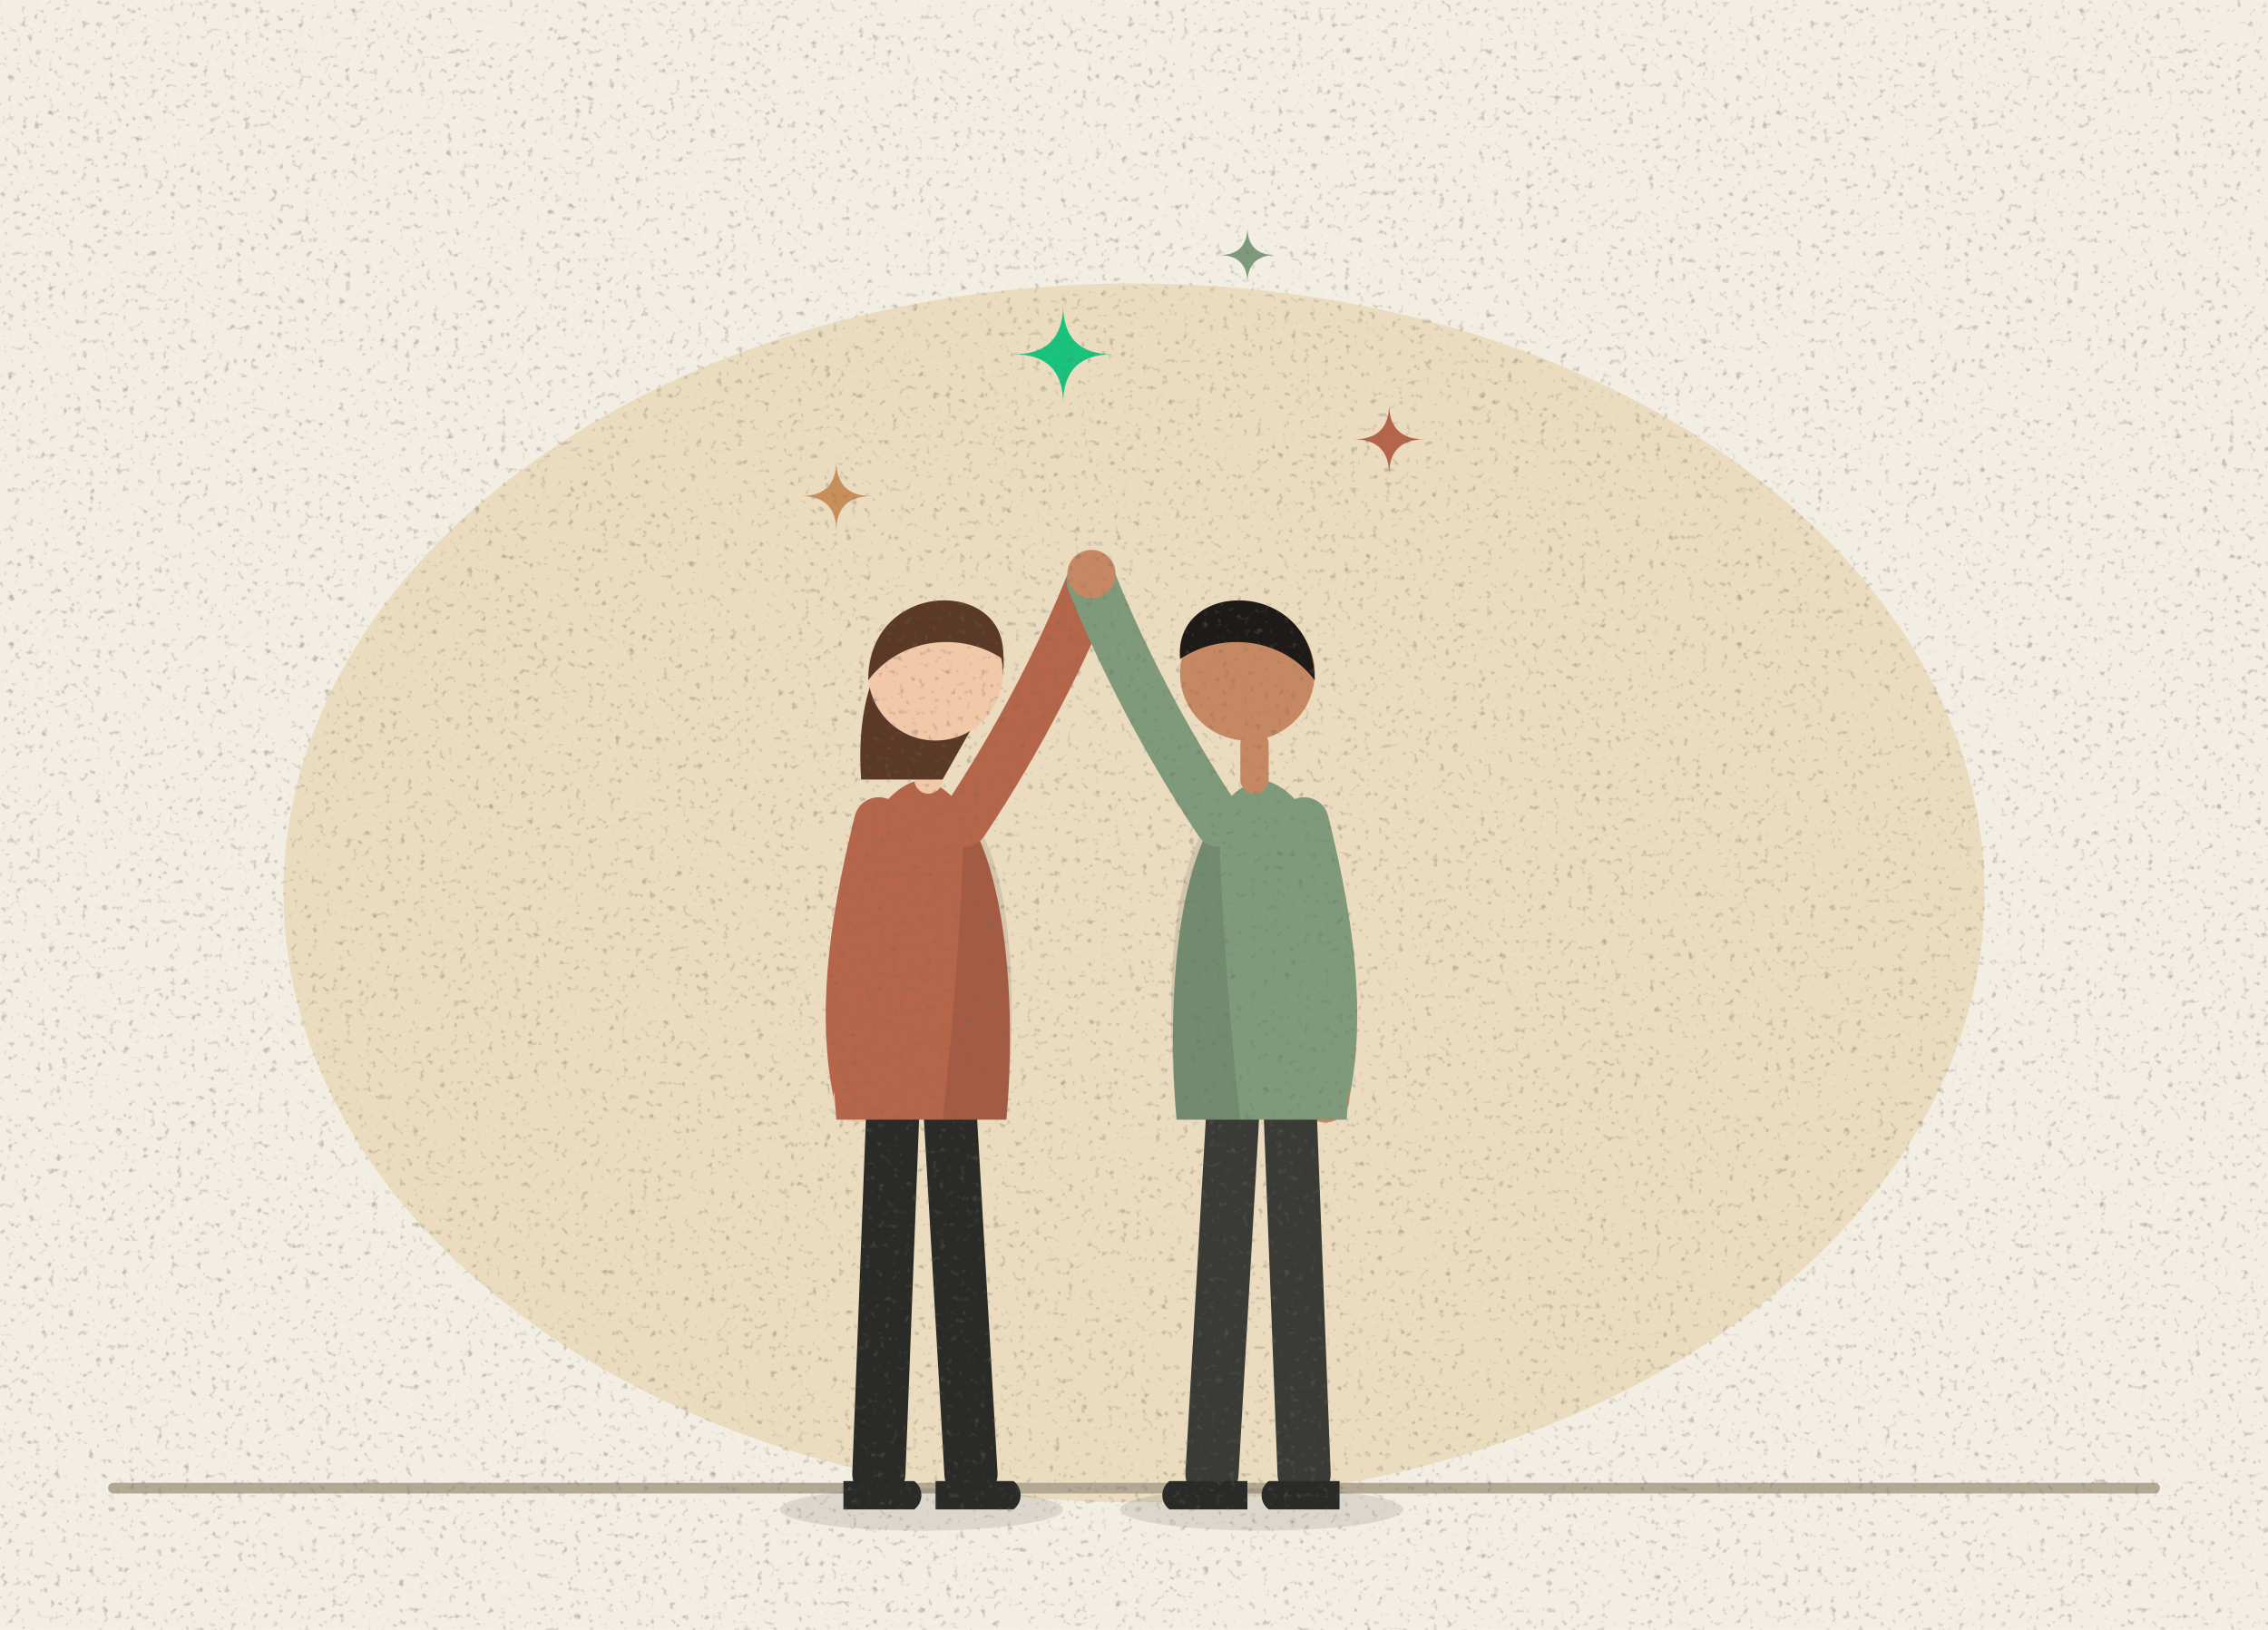
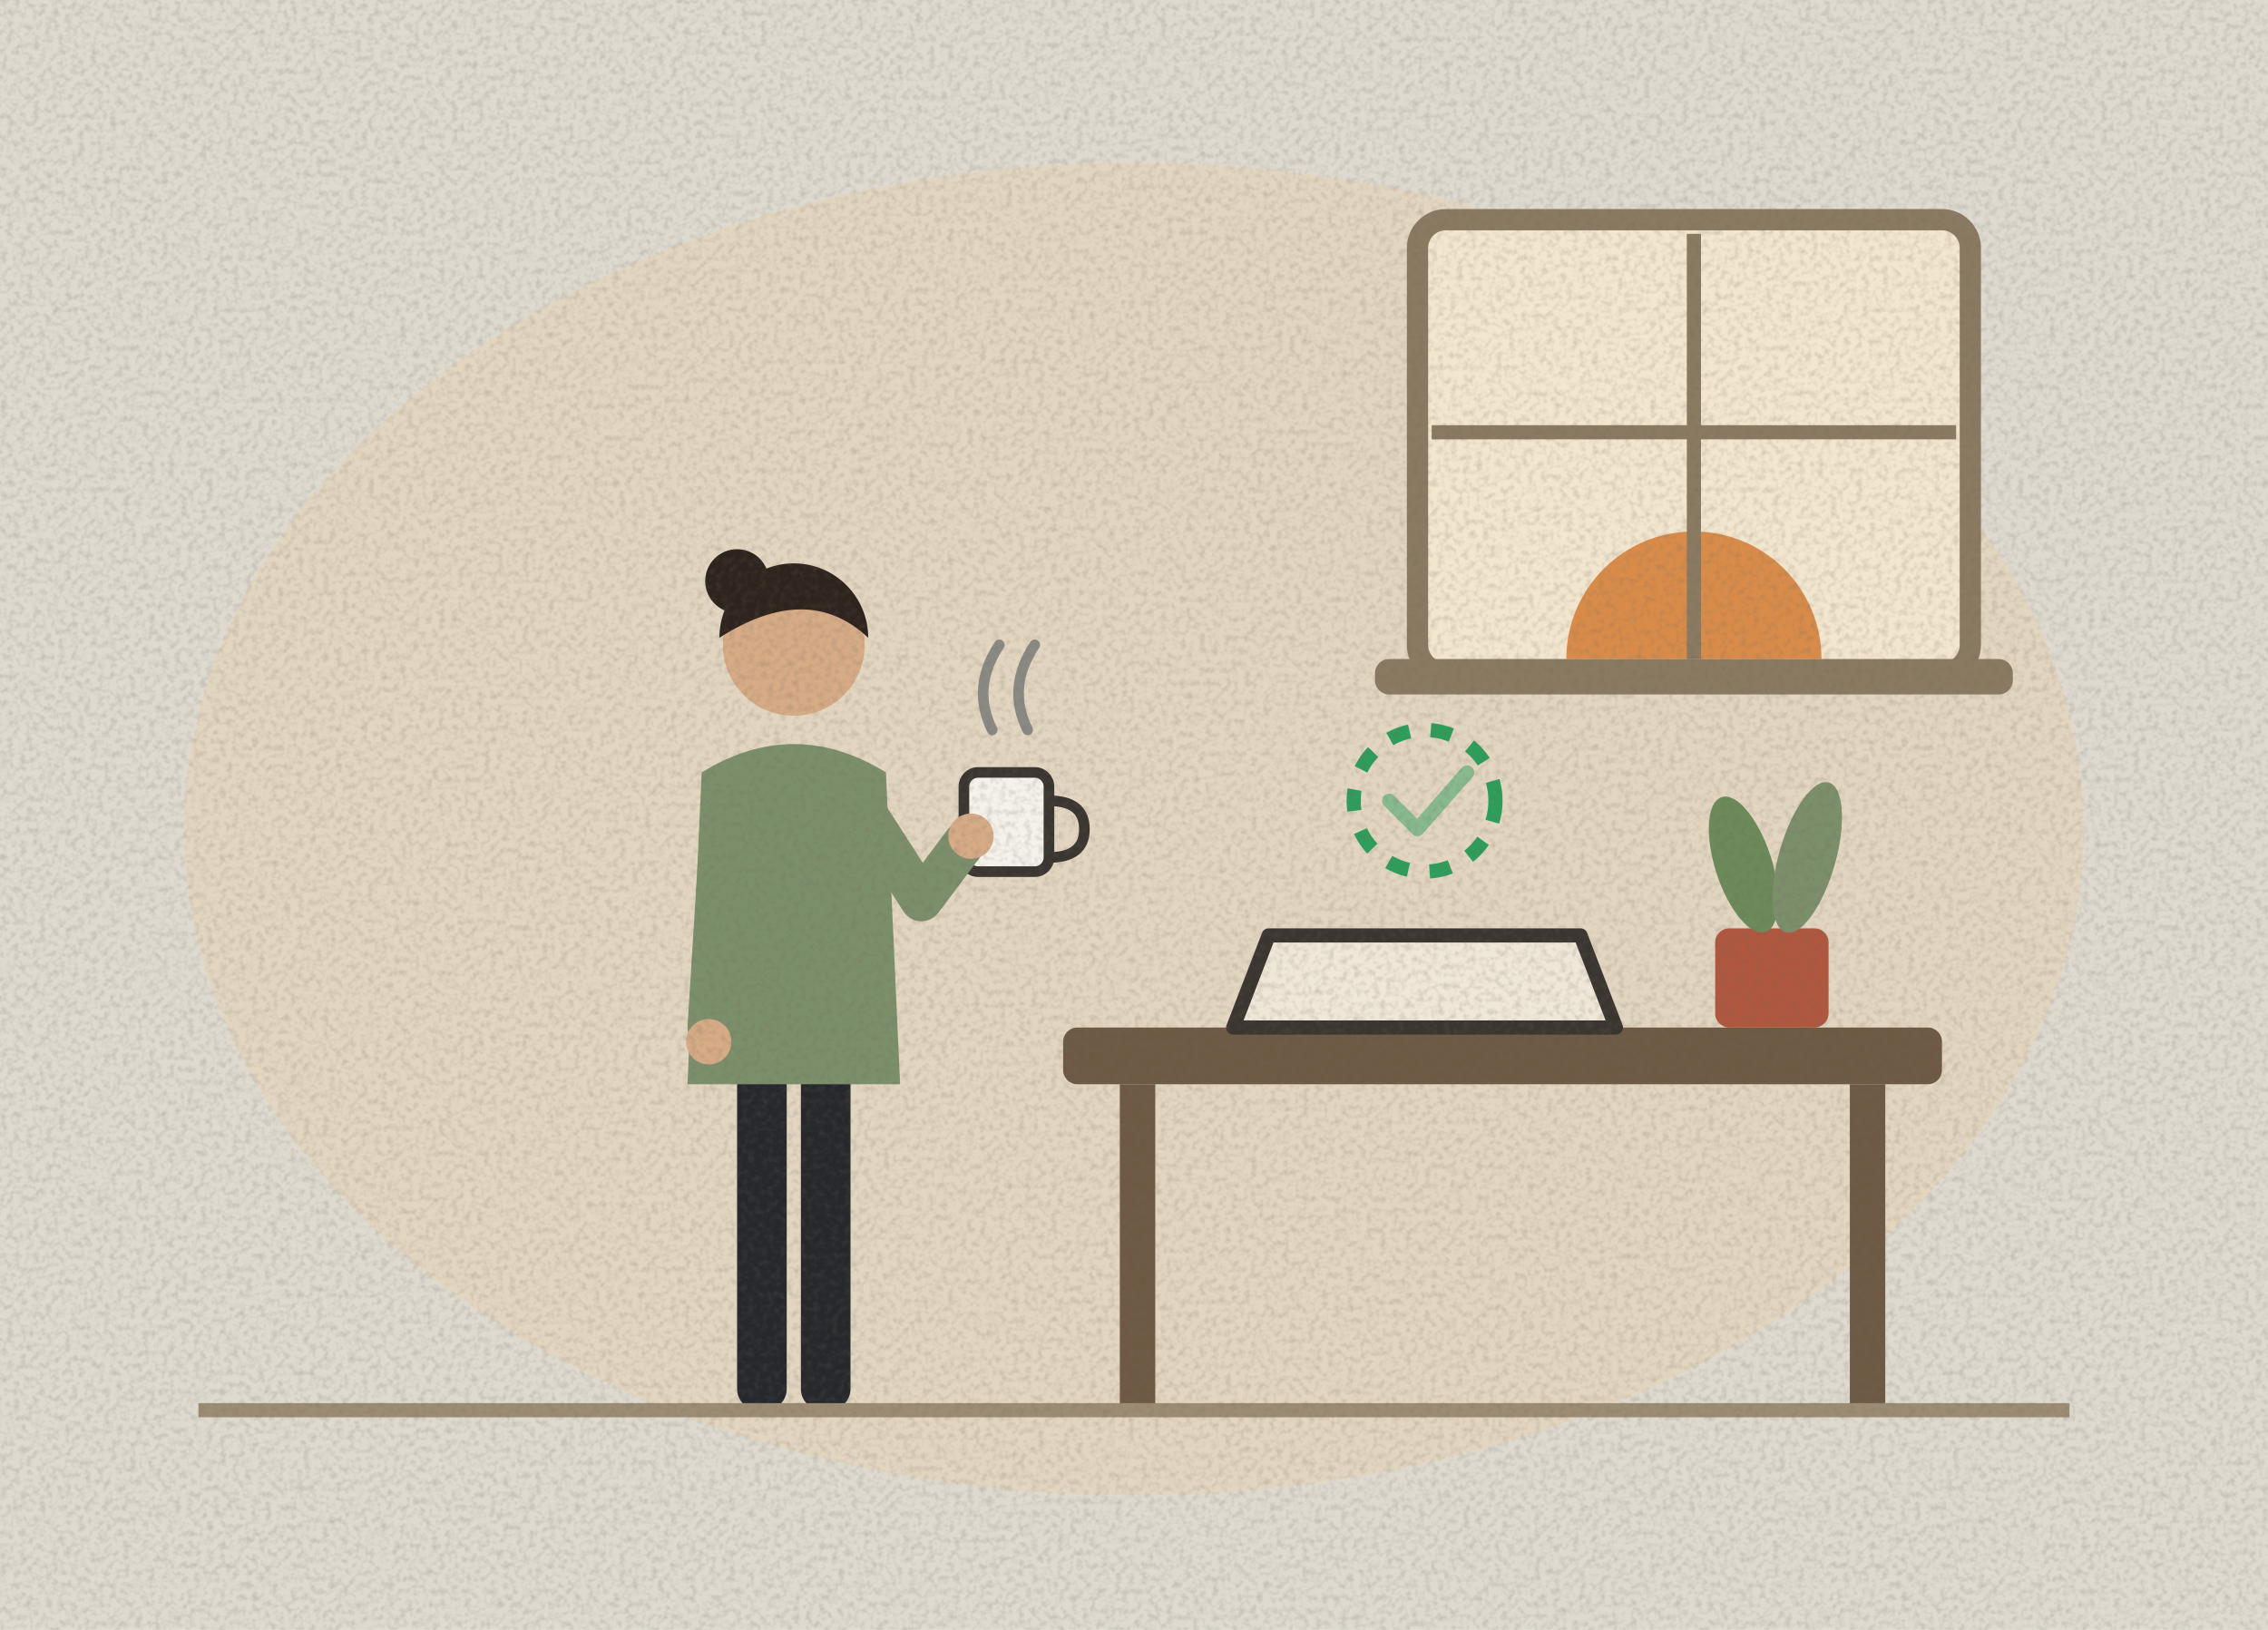
- <svg xmlns="http://www.w3.org/2000/svg" viewBox="0 0 320 230" width="320" height="230">
-   <defs>
-     <filter id="edf18" x="0" y="0" width="100%" height="100%">
-       <feTurbulence type="fractalNoise" baseFrequency="1.05" numOctaves="2" seed="126" stitchTiles="stitch" result="n" />
-       <feColorMatrix in="n" type="matrix" values="0 0 0 0 0.16  0 0 0 0 0.14  0 0 0 0 0.11  0 0 0 1.5 -0.92" />
-       <feComposite in2="SourceAlpha" operator="in" />
-     </filter>
-   </defs>
-   <g id="edx18">
-     <rect x="0" y="0" width="320" height="230" rx="0" fill="#F3EEE4" />
-     <ellipse cx="160" cy="126" rx="120" ry="86" fill="#EBDCC0" />
-     <path d="M150 43 Q150 50 157 50 Q150 50 150 57 Q150 50 143 50 Q150 50 150 43 Z" fill="#19C37D" />
-     <path d="M118 65 Q118 70 123 70 Q118 70 118 75 Q118 70 113 70 Q118 70 118 65 Z" fill="#C98F5B" />
-     <path d="M196 57 Q196 62 201 62 Q196 62 196 67 Q196 62 191 62 Q196 62 196 57 Z" fill="#B5654A" />
-     <path d="M176 32 Q176 36 180 36 Q176 36 176 40 Q176 36 172 36 Q176 36 176 32 Z" fill="#7E9A7B" />
-     <path d="M16 210 H304" fill="none" stroke="#B3A894" stroke-width="1.5" stroke-linecap="round" stroke-linejoin="round" />
-     <g transform="translate(130 210) scale(1 1)">
-       <ellipse cx="0" cy="3" rx="20" ry="3" fill="rgba(42,43,40,.12)" />
-       <path d="M-6 -94 C -10 -78 -11 -66 -9 -56" fill="none" stroke="#B5654A" stroke-width="7" stroke-linecap="round" stroke-linejoin="round" />
-       <circle cx="-9" cy="-55" r="3.4" fill="#F1C9A9" />
-       <path d="M-4 -54 L-6 -2" fill="none" stroke="#2A2B28" stroke-width="7.5" stroke-linecap="round" stroke-linejoin="round" />
-       <path d="M4 -54 L7 -2" fill="none" stroke="#2A2B28" stroke-width="7.5" stroke-linecap="round" stroke-linejoin="round" />
-       <path d="M-11 -1 h10 a2.5 2.5 0 0 1 0 4 h-10 z" fill="#2A2B28" />
-       <path d="M2 -1 h11 a2.5 2.5 0 0 1 0 4 h-11 z" fill="#2A2B28" />
-       <path d="M-12 -52 C -14 -76 -10 -98 0 -100 C 10 -98 14 -76 12 -52 Z" fill="#B5654A" />
-       <path d="M3 -52 C 5 -70 6 -88 6 -96 C 12 -90 14 -74 12 -52 Z" fill="rgba(0,0,0,.10)" />
-       <path d="M1 -100 V-105" fill="none" stroke="#F1C9A9" stroke-width="4" stroke-linecap="round" stroke-linejoin="round" />
-       <path d="M-8.5 -100 C -10.5 -128.5 13.5 -129.5 11.5 -115 L 3 -100 Z" fill="#5A3A26" />
-       <circle cx="2" cy="-115" r="9.5" fill="#F1C9A9" />
-       <path d="M-7.5 -114 C -7.5 -128.5 12.5 -128.5 11.5 -117 C 5.5 -121 -3 -120 -7.5 -114 Z" fill="#5A3A26" />
-       <path d="M6 -94 C 14 -106 20 -118 24 -128" fill="none" stroke="#B5654A" stroke-width="7" stroke-linecap="round" stroke-linejoin="round" />
-       <circle cx="24" cy="-129" r="3.4" fill="#F1C9A9" />
+ <svg xmlns="http://www.w3.org/2000/svg" viewBox="0 0 320 230" width="320" height="230" role="img" aria-label="A person with a morning coffee beside an empty task tray and a sunrise window">
+   <style>.g-spin{animation:gspin 16s linear infinite;transform-box:fill-box;transform-origin:center}.g-pulse{animation:gpulse 2.6s ease-in-out infinite}.g-steam{animation:gsteam 2.8s ease-in-out infinite}@keyframes gspin{to{transform:rotate(360deg)}}@keyframes gpulse{0%,100%{opacity:1}50%{opacity:.45}}@keyframes gsteam{0%{opacity:0;transform:translateY(4px)}40%{opacity:.9}100%{opacity:0;transform:translateY(-6px)}}@media (prefers-reduced-motion:reduce){*{animation:none!important}}</style>
+   <svg x="0" y="0" width="320" height="230" viewBox="0 0 320 260" preserveAspectRatio="xMidYMid slice">
+     <defs data-dc-tpl="271">
+       <filter data-dc-tpl="272" id="art-grain" x="0" y="0" width="100%" height="100%">
+         <feTurbulence data-dc-tpl="273" type="fractalNoise" baseFrequency="1.1" numOctaves="2" stitchTiles="stitch" />
+         <feColorMatrix data-dc-tpl="274" values="0 0 0 0 0.15 0 0 0 0 0.13 0 0 0 0 0.1 0.9 0 0 0 -0.38" />
+       </filter>
+     </defs>
+     <rect data-dc-tpl="275" width="320" height="260" fill="#DEDAD0" />
+     <ellipse data-dc-tpl="276" cx="160" cy="132" rx="134" ry="94" fill="#E3D6C1" />
+     <rect data-dc-tpl="277" x="200" y="46" width="78" height="64" rx="4" fill="#F3E6CF" stroke="#8A7A62" stroke-width="3" />
+     <path data-dc-tpl="278" class="g-pulse" d="M221 108 A18 18 0 0 1 257 108 Z" fill="#D98C4A" />
+     <line data-dc-tpl="279" x1="239" y1="48" x2="239" y2="108" stroke="#8A7A62" stroke-width="2" />
+     <line data-dc-tpl="280" x1="202" y1="76" x2="276" y2="76" stroke="#8A7A62" stroke-width="2" />
+     <rect data-dc-tpl="281" x="194" y="108" width="90" height="5" rx="2" fill="#8A7A62" />
+     <rect data-dc-tpl="282" x="150" y="160" width="124" height="8" rx="2" fill="#6E5A44" />
+     <rect data-dc-tpl="283" x="158" y="168" width="5" height="46" fill="#6E5A44" />
+     <rect data-dc-tpl="284" x="261" y="168" width="5" height="46" fill="#6E5A44" />
+     <path data-dc-tpl="285" d="M174 160 L179 147 L223 147 L228 160 Z" fill="#EFE7D8" stroke="#3A3530" stroke-width="2" stroke-linejoin="round" />
+     <circle data-dc-tpl="286" class="g-spin" cx="201" cy="128" r="10" fill="none" stroke="#2E9E5B" stroke-width="2" stroke-dasharray="3 3" />
+     <path data-dc-tpl="287" d="M196 128 l4 4 l7 -8" fill="none" stroke="#2E9E5B" stroke-width="2" stroke-linecap="round" stroke-linejoin="round" opacity="0.5" />
+     <rect data-dc-tpl="288" x="242" y="146" width="16" height="14" rx="2" fill="#B0573F" />
+     <ellipse data-dc-tpl="289" cx="246" cy="137" rx="4" ry="10" fill="#6C8A5A" transform="rotate(-18 246 137)" />
+     <ellipse data-dc-tpl="290" cx="255" cy="136" rx="4" ry="11" fill="#7C8F6B" transform="rotate(16 255 136)" />
+     <g data-dc-tpl="291" transform="translate(112 0)">
+       <rect data-dc-tpl="292" x="-8" y="164" width="7" height="50" rx="3" fill="#26282C" />
+       <rect data-dc-tpl="293" x="1" y="164" width="7" height="50" rx="3" fill="#26282C" />
+       <path data-dc-tpl="294" d="M-13 124 Q0 116 13 124 L15 168 L-15 168 Z" fill="#7C8F6B" />
+       <path data-dc-tpl="295" d="M-10 128 L-12 160" stroke="#7C8F6B" stroke-width="6" stroke-linecap="round" />
+       <circle data-dc-tpl="296" cx="-12" cy="162" r="3.2" fill="#D6AB86" />
+       <rect data-dc-tpl="297" x="24" y="124" width="12" height="14" rx="2" fill="#F5F2EA" stroke="#3A3530" stroke-width="1.5" />
+       <path data-dc-tpl="298" d="M36 128 q5 0 5 4 q0 4 -5 4" fill="none" stroke="#3A3530" stroke-width="1.5" />
+       <path data-dc-tpl="299" d="M9 128 L18 142 L24 134" fill="none" stroke="#7C8F6B" stroke-width="6" stroke-linecap="round" stroke-linejoin="round" />
+       <circle data-dc-tpl="300" cx="25" cy="133" r="3.2" fill="#D6AB86" />
+       <path data-dc-tpl="301" class="g-steam" d="M28 118 Q25 112 29 106 M33 118 Q30 112 34 106" fill="none" stroke="#8A8A85" stroke-width="1.5" stroke-linecap="round" />
+       <circle data-dc-tpl="302" cx="0" cy="106" r="10" fill="#D6AB86" />
+       <path data-dc-tpl="303" d="M-10.5 105 A10.5 10.5 0 0 1 10.5 105 Q2 97 -10.5 105 Z" fill="#2E231D" />
+       <circle data-dc-tpl="304" cx="-8" cy="97" r="4.5" fill="#2E231D" />
    </g>
-     <g transform="translate(178 210) scale(-1 1)">
-       <ellipse cx="0" cy="3" rx="20" ry="3" fill="rgba(42,43,40,.12)" />
-       <path d="M-6 -94 C -10 -78 -11 -66 -9 -56" fill="none" stroke="#7E9A7B" stroke-width="7" stroke-linecap="round" stroke-linejoin="round" />
-       <circle cx="-9" cy="-55" r="3.4" fill="#C68863" />
-       <path d="M-4 -54 L-6 -2" fill="none" stroke="#3A3B37" stroke-width="7.5" stroke-linecap="round" stroke-linejoin="round" />
-       <path d="M4 -54 L7 -2" fill="none" stroke="#3A3B37" stroke-width="7.5" stroke-linecap="round" stroke-linejoin="round" />
-       <path d="M-11 -1 h10 a2.5 2.5 0 0 1 0 4 h-10 z" fill="#2A2B28" />
-       <path d="M2 -1 h11 a2.5 2.5 0 0 1 0 4 h-11 z" fill="#2A2B28" />
-       <path d="M-12 -52 C -14 -76 -10 -98 0 -100 C 10 -98 14 -76 12 -52 Z" fill="#7E9A7B" />
-       <path d="M3 -52 C 5 -70 6 -88 6 -96 C 12 -90 14 -74 12 -52 Z" fill="rgba(0,0,0,.10)" />
-       <path d="M1 -100 V-105" fill="none" stroke="#C68863" stroke-width="4" stroke-linecap="round" stroke-linejoin="round" />
-       <circle cx="2" cy="-115" r="9.5" fill="#C68863" />
-       <path d="M-7.5 -114 C -7.5 -128.5 12.5 -128.5 11.5 -117 C 5.5 -121 -3 -120 -7.5 -114 Z" fill="#1E1A18" />
-       <path d="M6 -94 C 14 -106 20 -118 24 -128" fill="none" stroke="#7E9A7B" stroke-width="7" stroke-linecap="round" stroke-linejoin="round" />
-       <circle cx="24" cy="-129" r="3.4" fill="#C68863" />
-     </g>
-   </g>
-   <use href="#edx18" filter="url(#edf18)" />
+     <line data-dc-tpl="305" x1="28" y1="214" x2="292" y2="214" stroke="#9C8C74" stroke-width="2" />
+     <rect data-dc-tpl="306" width="320" height="260" filter="url(#art-grain)" opacity="0.55" />
+   </svg>
</svg>
